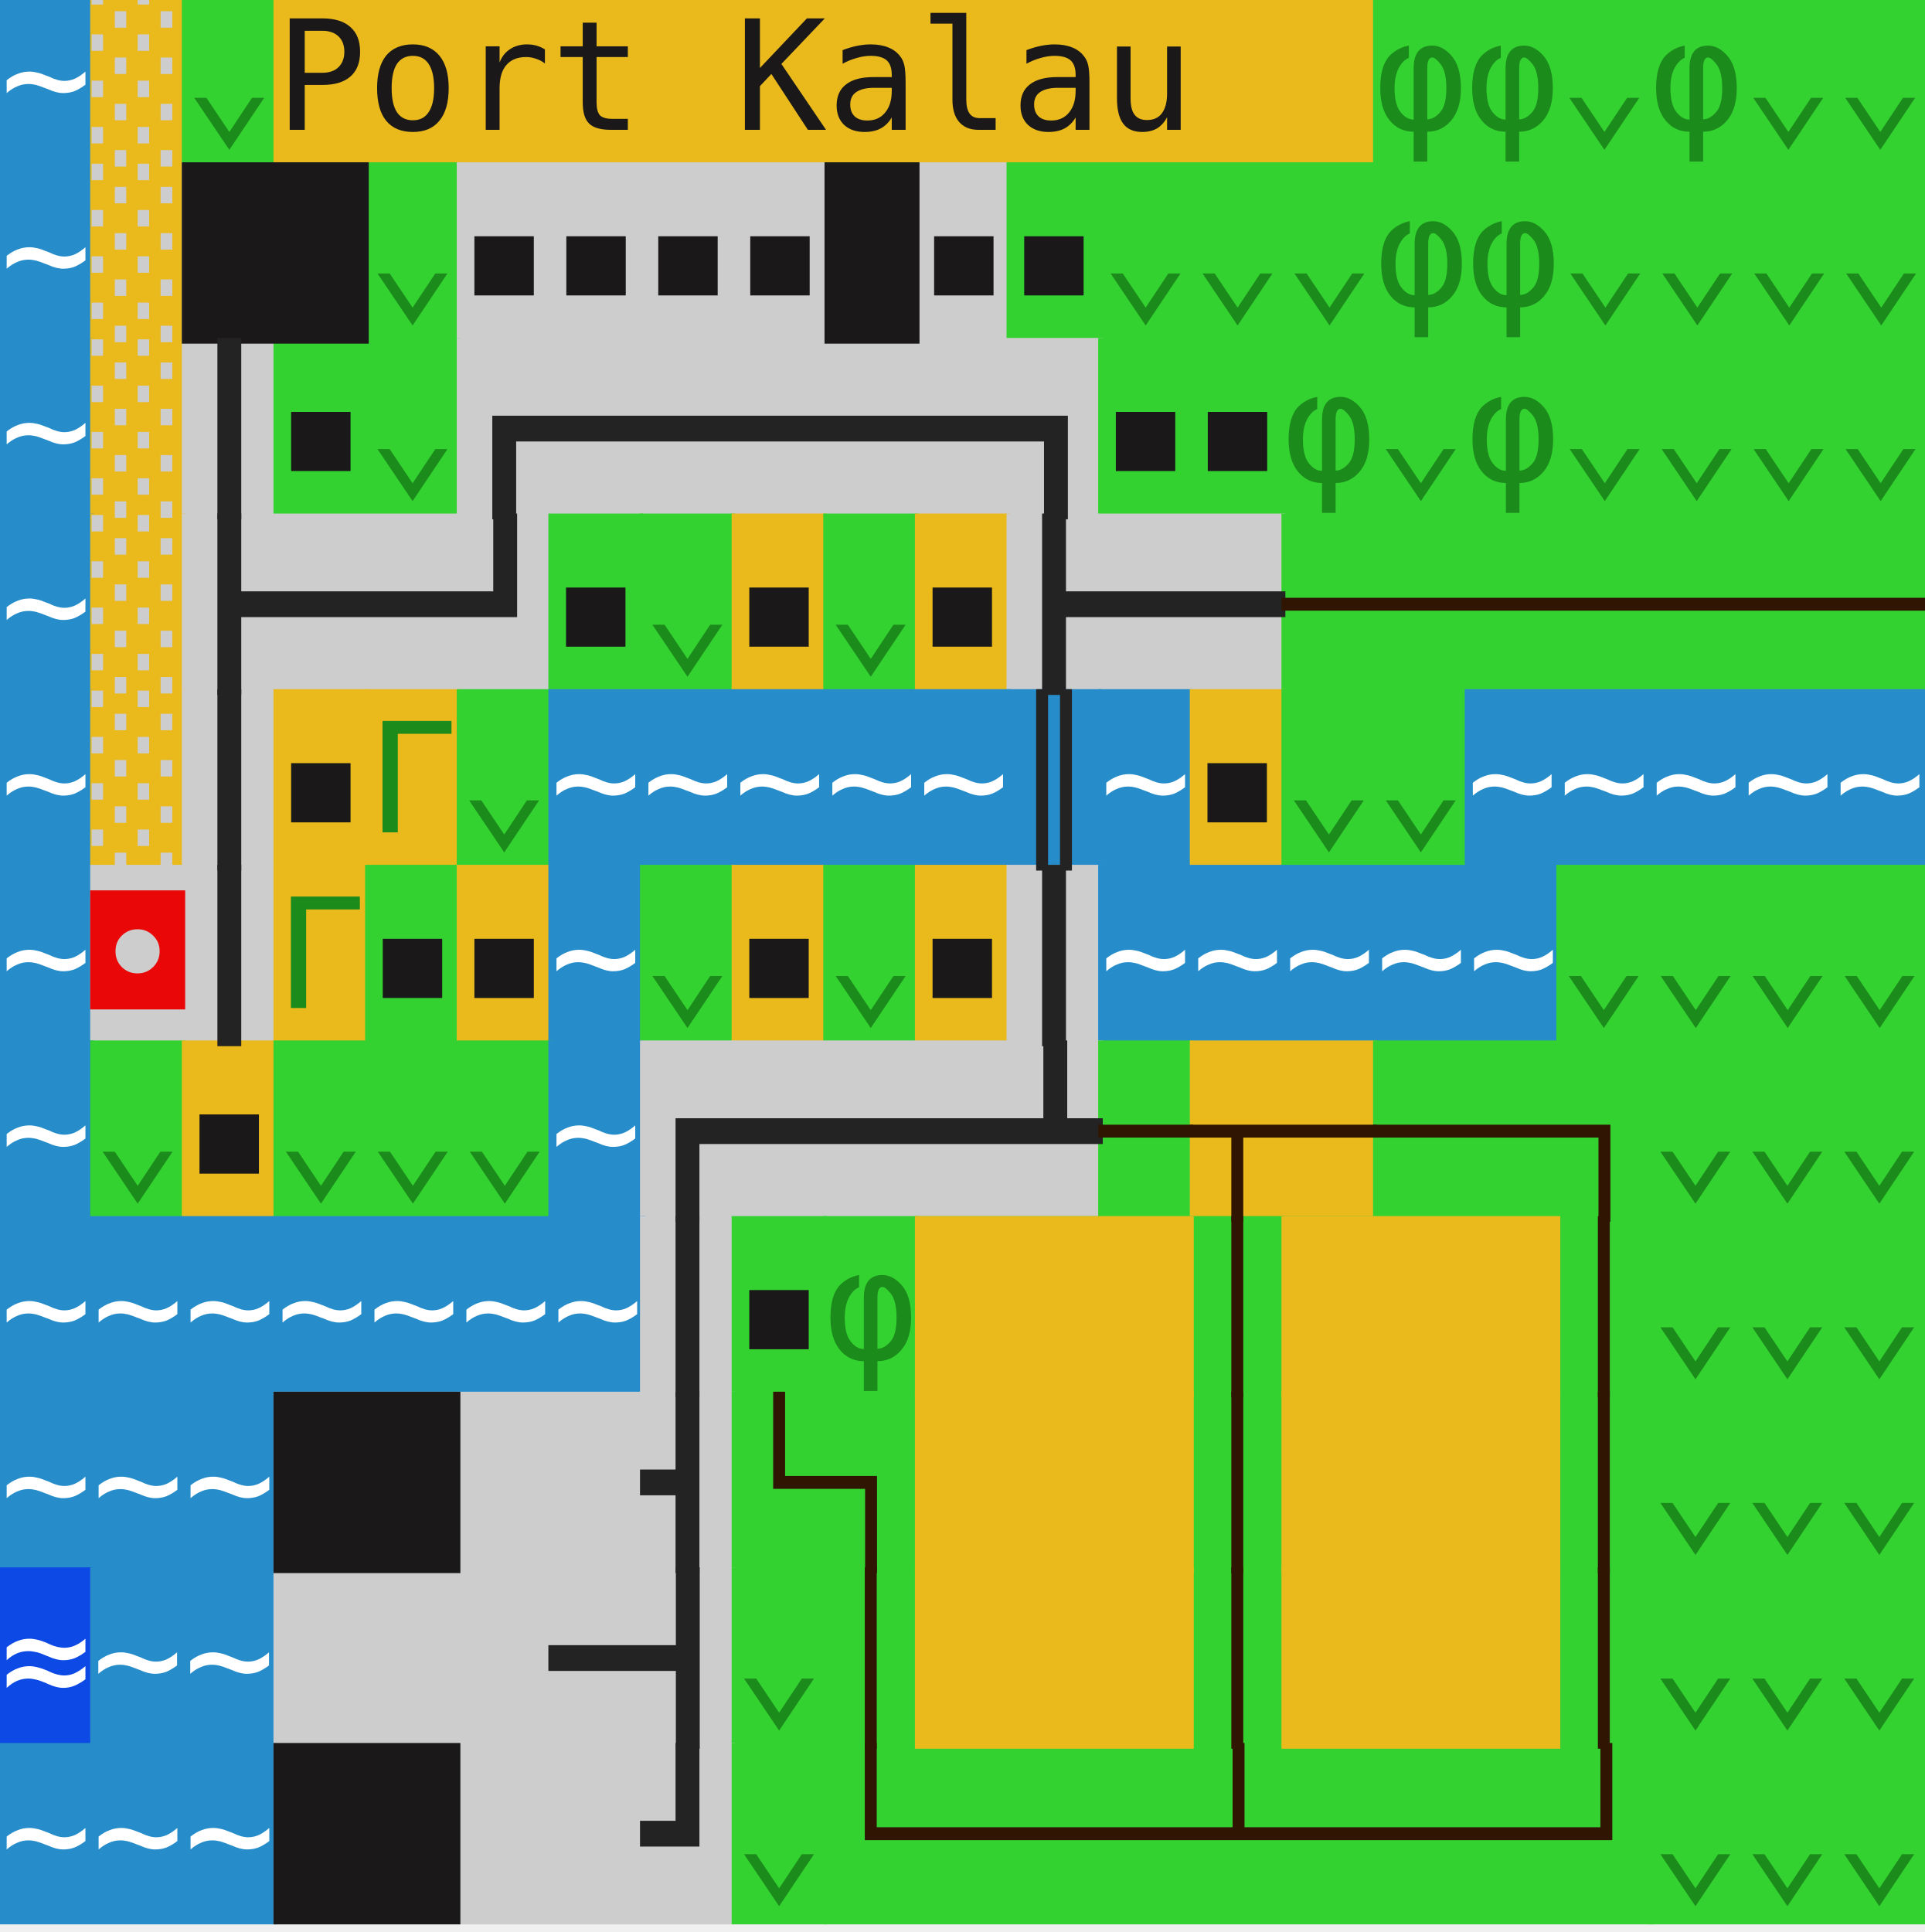
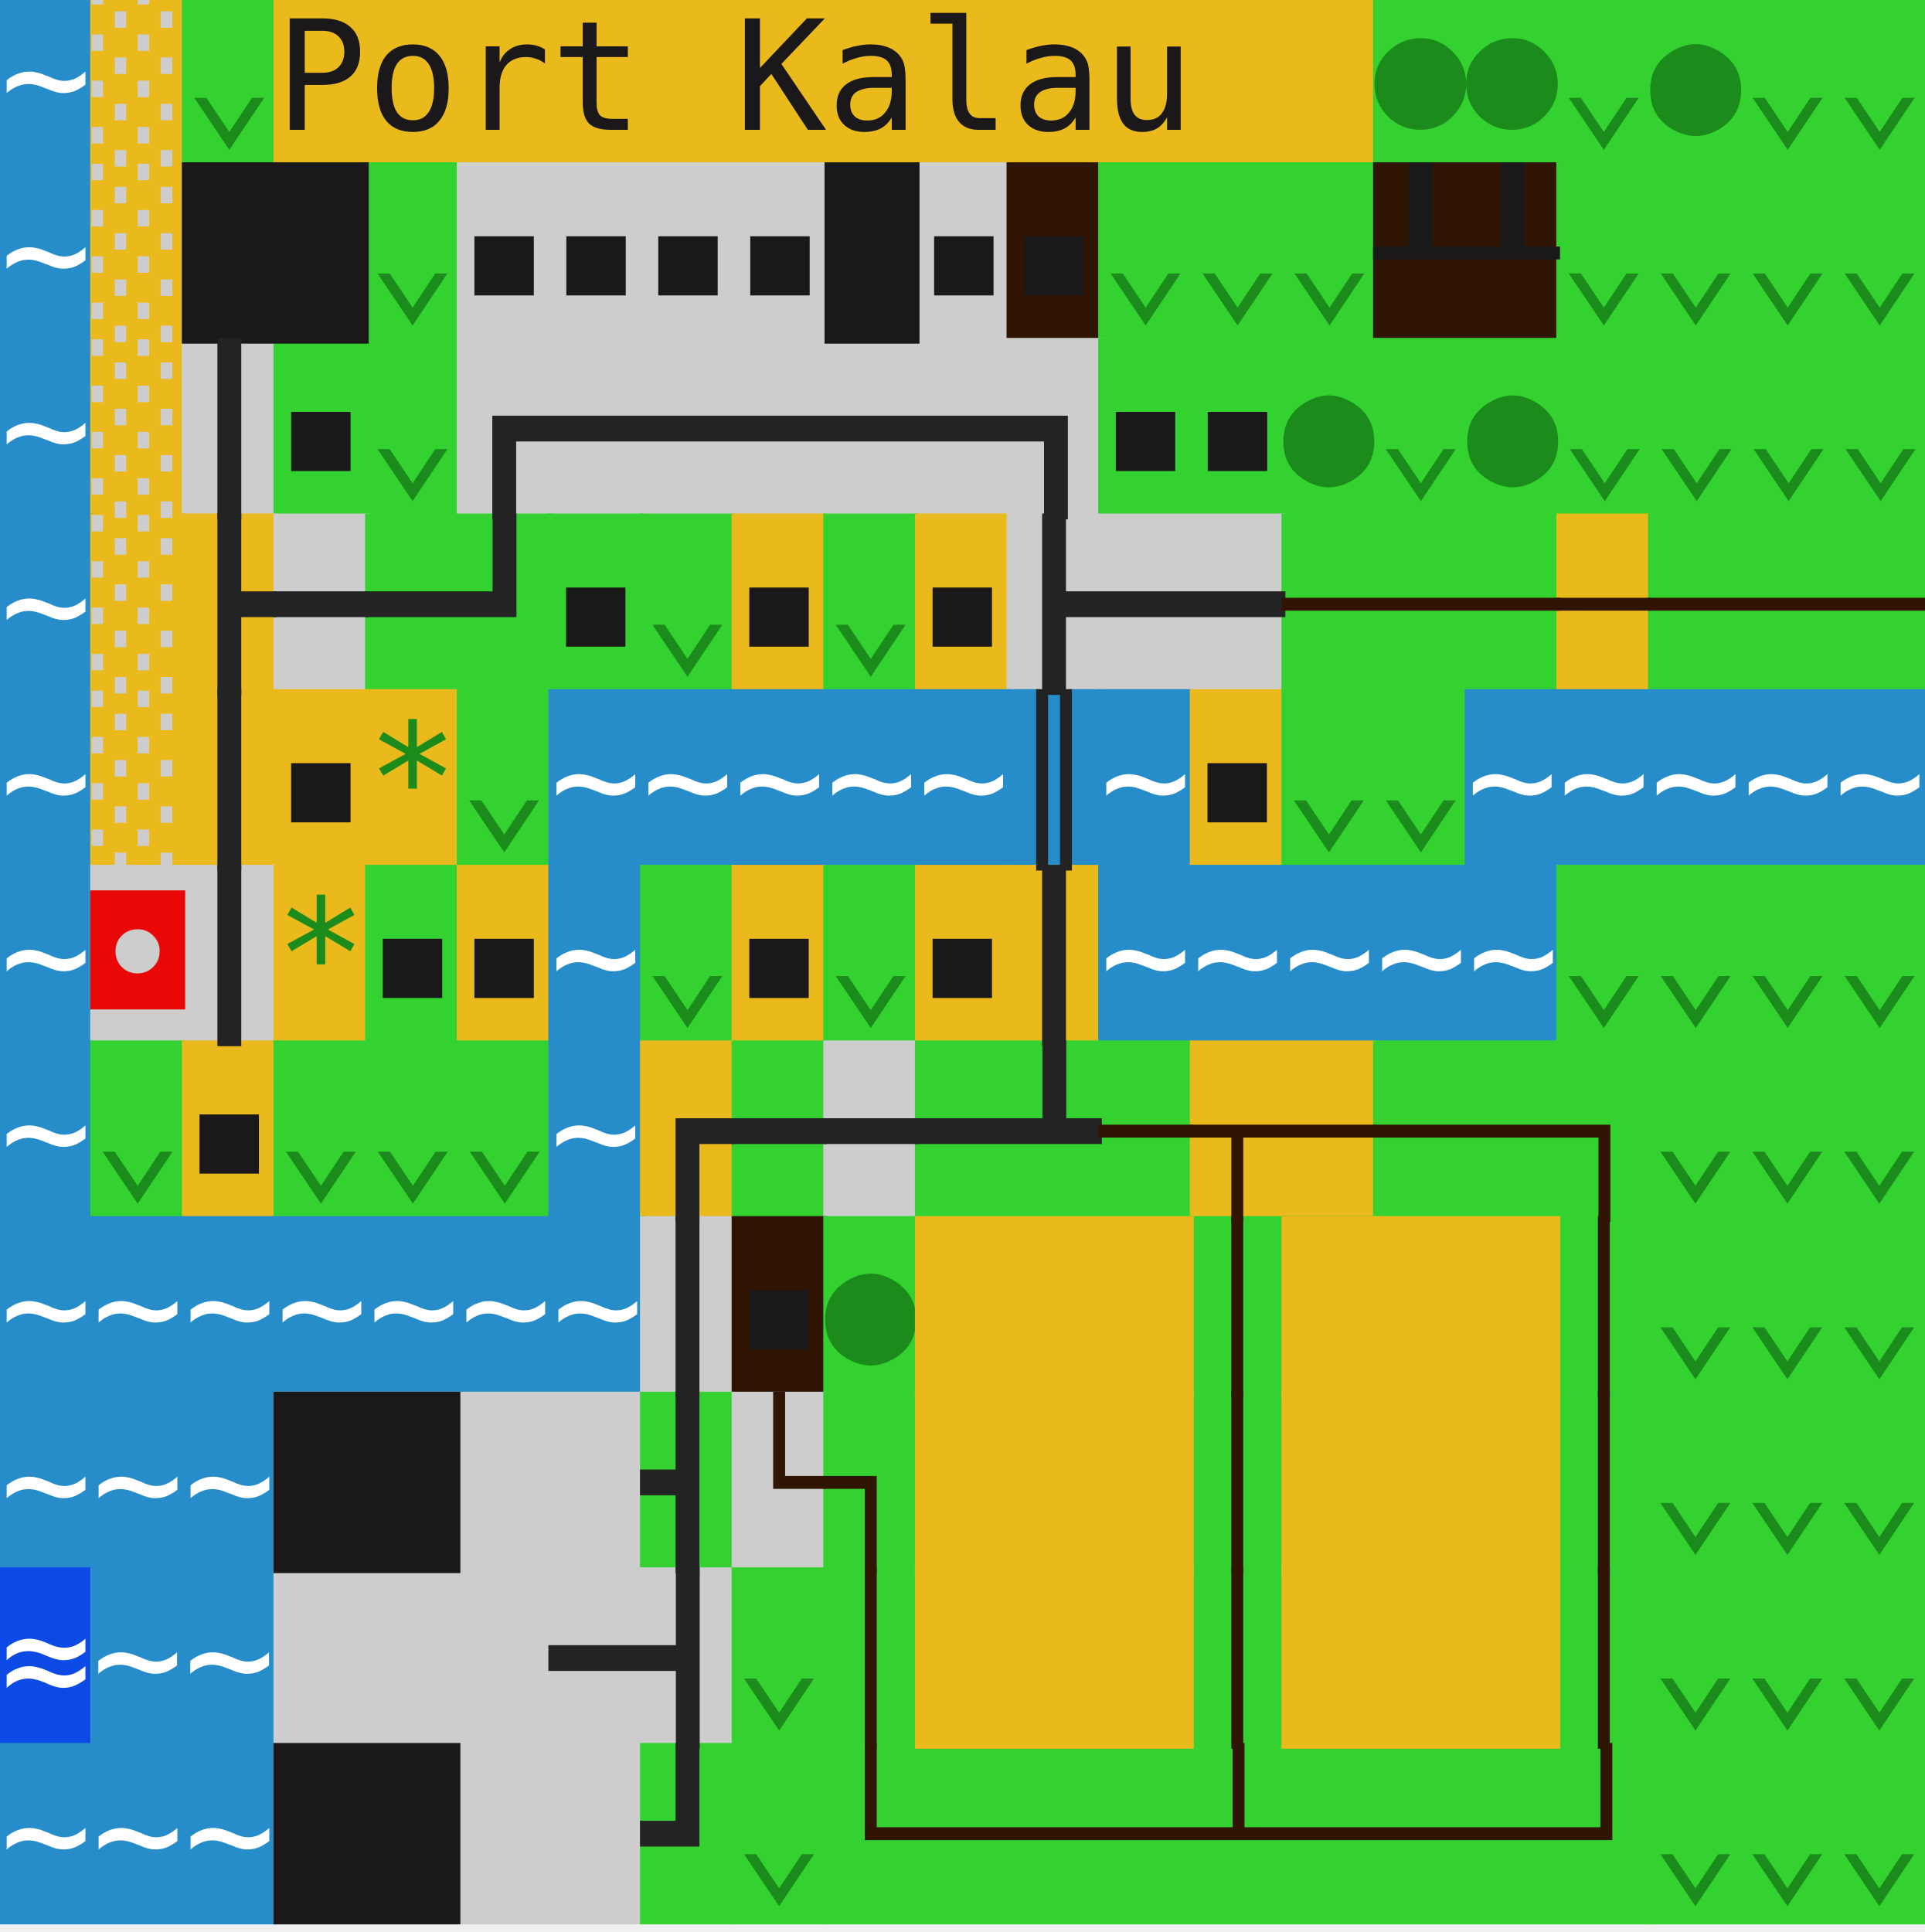
<svg xmlns="http://www.w3.org/2000/svg" version="1.1" width="126.0px" height="126.5px" viewBox="0 0 126.0 126.5" style="letter-spacing:0em;font-size:10px;font-family:'DejaVu Sans Mono';stroke:none">
  <text y="8.5" x="0.0" style="fill:#268dca">█</text>
  <text y="8.5" x="6.0" style="fill:#eab91c">█</text>
  <text y="8.5" x="12.0" style="fill:#34d231">█</text>
  <text y="8.5" x="18.0" style="fill:#eab91c">████████████</text>
  <text y="8.5" x="90.0" style="fill:#34d231">██████</text>
  <text y="20.0" x="0.0" style="fill:#268dca">█</text>
  <text y="20.0" x="6.0" style="fill:#eab91c">█</text>
  <text y="20.0" x="12.0" style="fill:#cdcdcd">██</text>
  <text y="20.0" x="24.0" style="fill:#34d231">█</text>
  <text y="20.0" x="30.0" style="fill:#cdcdcd">██████</text>
-   <text y="20.0" x="66.0" style="fill:#34d231">█</text>
-   <text y="20.0" x="72.0" style="fill:#34d231">█████████</text>
+   <text y="20.0" x="66.0" style="fill:#301602">█</text>
+   <text y="20.0" x="72.0" style="fill:#34d231">███</text>
+   <text y="20.0" x="90.0" style="fill:#301602">██</text>
+   <text y="20.0" x="102.0" style="fill:#34d231">████</text>
  <text y="31.5" x="0.0" style="fill:#268dca">█</text>
  <text y="31.5" x="6.0" style="fill:#eab91c">█</text>
  <text y="31.5" x="12.0" style="fill:#cdcdcd">█</text>
  <text y="31.5" x="18.0" style="fill:#34d231">█</text>
  <text y="31.5" x="24.0" style="fill:#34d231">█</text>
  <text y="31.5" x="30.0" style="fill:#cdcdcd">███████</text>
  <text y="31.5" x="72.0" style="fill:#34d231">██</text>
  <text y="31.5" x="84.0" style="fill:#34d231">███████</text>
  <text y="43.0" x="0.0" style="fill:#268dca">█</text>
  <text y="43.0" x="6.0" style="fill:#eab91c">█</text>
-   <text y="43.0" x="12.0" style="fill:#cdcdcd">████</text>
+   <text y="43.0" x="12.0" style="fill:#eab91c">█</text>
+   <text y="43.0" x="18.0" style="fill:#cdcdcd">█</text>
+   <text y="43.0" x="24.0" style="fill:#34d231">██</text>
  <text y="43.0" x="36.0" style="fill:#34d231">█</text>
  <text y="43.0" x="42.0" style="fill:#34d231">█</text>
  <text y="43.0" x="48.0" style="fill:#eab91c">█</text>
  <text y="43.0" x="54.0" style="fill:#34d231">█</text>
  <text y="43.0" x="60.0" style="fill:#eab91c">█</text>
  <text y="43.0" x="66.0" style="fill:#cdcdcd">███</text>
-   <text y="43.0" x="84.0" style="fill:#34d231">███████</text>
+   <text y="43.0" x="84.0" style="fill:#34d231">███</text>
+   <text y="43.0" x="102.0" style="fill:#eab91c">█</text>
+   <text y="43.0" x="108.0" style="fill:#34d231">███</text>
  <text y="54.5" x="0.0" style="fill:#268dca">█</text>
  <text y="54.5" x="6.0" style="fill:#eab91c">█</text>
-   <text y="54.5" x="12.0" style="fill:#cdcdcd">█</text>
+   <text y="54.5" x="12.0" style="fill:#eab91c">█</text>
  <text y="54.5" x="18.0" style="fill:#eab91c">█</text>
  <text y="54.5" x="24.0" style="fill:#eab91c">█</text>
  <text y="54.5" x="30.0" style="fill:#34d231">█</text>
  <text y="54.5" x="36.0" style="fill:#268dca">█████</text>
  <text y="54.5" x="66.0" style="fill:#268dca">█</text>
  <text y="54.5" x="72.0" style="fill:#268dca">█</text>
  <text y="54.5" x="78.0" style="fill:#eab91c">█</text>
  <text y="54.5" x="84.0" style="fill:#34d231">██</text>
  <text y="54.5" x="96.0" style="fill:#268dca">█████</text>
  <text y="66.0" x="0.0" style="fill:#268dca">█</text>
  <text y="66.0" x="6.0" style="fill:#cdcdcd">█</text>
  <text y="66.0" x="12.0" style="fill:#cdcdcd">█</text>
  <text y="66.0" x="18.0" style="fill:#eab91c">█</text>
  <text y="66.0" x="24.0" style="fill:#34d231">█</text>
  <text y="66.0" x="30.0" style="fill:#eab91c">█</text>
  <text y="66.0" x="36.0" style="fill:#268dca">█</text>
  <text y="66.0" x="42.0" style="fill:#34d231">█</text>
  <text y="66.0" x="48.0" style="fill:#eab91c">█</text>
  <text y="66.0" x="54.0" style="fill:#34d231">█</text>
  <text y="66.0" x="60.0" style="fill:#eab91c">█</text>
-   <text y="66.0" x="66.0" style="fill:#cdcdcd">█</text>
+   <text y="66.0" x="66.0" style="fill:#eab91c">█</text>
  <text y="66.0" x="72.0" style="fill:#268dca">█████</text>
  <text y="66.0" x="102.0" style="fill:#34d231">████</text>
  <text y="77.5" x="0.0" style="fill:#268dca">█</text>
  <text y="77.5" x="6.0" style="fill:#34d231">█</text>
  <text y="77.5" x="12.0" style="fill:#eab91c">█</text>
  <text y="77.5" x="18.0" style="fill:#34d231">███</text>
  <text y="77.5" x="36.0" style="fill:#268dca">█</text>
-   <text y="77.5" x="42.0" style="fill:#cdcdcd">█████</text>
+   <text y="77.5" x="42.0" style="fill:#eab91c">█</text>
+   <text y="77.5" x="48.0" style="fill:#34d231">█</text>
+   <text y="77.5" x="54.0" style="fill:#cdcdcd">█</text>
+   <text y="77.5" x="60.0" style="fill:#34d231">██</text>
  <text y="77.5" x="72.0" style="fill:#34d231">█</text>
  <text y="77.5" x="78.0" style="fill:#eab91c">██</text>
  <text y="77.5" x="90.0" style="fill:#34d231">███</text>
  <text y="77.5" x="108.0" style="fill:#34d231">███</text>
  <text y="89.0" x="0.0" style="fill:#268dca">███████</text>
  <text y="89.0" x="42.0" style="fill:#cdcdcd">█</text>
-   <text y="89.0" x="48.0" style="fill:#34d231">█</text>
+   <text y="89.0" x="48.0" style="fill:#301602">█</text>
  <text y="89.0" x="54.0" style="fill:#34d231">█</text>
  <text y="89.0" x="60.0" style="fill:#34d231">███</text>
  <text y="89.0" x="78.0" style="fill:#34d231">█</text>
  <text y="89.0" x="84.0" style="fill:#34d231">███</text>
  <text y="89.0" x="102.0" style="fill:#34d231">█</text>
  <text y="89.0" x="108.0" style="fill:#34d231">███</text>
  <text y="100.5" x="0.0" style="fill:#268dca">███</text>
  <text y="100.5" x="18.0" style="fill:#cdcdcd">████</text>
-   <text y="100.5" x="42.0" style="fill:#cdcdcd">█</text>
-   <text y="100.5" x="48.0" style="fill:#34d231">██</text>
+   <text y="100.5" x="42.0" style="fill:#34d231">█</text>
+   <text y="100.5" x="48.0" style="fill:#cdcdcd">█</text>
+   <text y="100.5" x="54.0" style="fill:#34d231">█</text>
  <text y="100.5" x="60.0" style="fill:#34d231">███</text>
  <text y="100.5" x="78.0" style="fill:#34d231">█</text>
  <text y="100.5" x="84.0" style="fill:#34d231">███</text>
  <text y="100.5" x="102.0" style="fill:#34d231">█</text>
  <text y="100.5" x="108.0" style="fill:#34d231">███</text>
  <text y="112.0" x="0.0" style="fill:#0d49e4">█</text>
  <text y="112.0" x="6.0" style="fill:#268dca">██</text>
  <text y="112.0" x="18.0" style="fill:#cdcdcd">███</text>
  <text y="112.0" x="36.0" style="fill:#cdcdcd">██</text>
  <text y="112.0" x="48.0" style="fill:#34d231">█</text>
  <text y="112.0" x="54.0" style="fill:#34d231">█</text>
  <text y="112.0" x="60.0" style="fill:#34d231">███</text>
  <text y="112.0" x="78.0" style="fill:#34d231">█</text>
  <text y="112.0" x="84.0" style="fill:#34d231">███</text>
  <text y="112.0" x="102.0" style="fill:#34d231">█</text>
  <text y="112.0" x="108.0" style="fill:#34d231">███</text>
  <text y="123.5" x="0.0" style="fill:#268dca">███</text>
  <text y="123.5" x="18.0" style="fill:#cdcdcd">████</text>
-   <text y="123.5" x="42.0" style="fill:#cdcdcd">█</text>
+   <text y="123.5" x="42.0" style="fill:#34d231">█</text>
  <text y="123.5" x="48.0" style="fill:#34d231">█</text>
  <text y="123.5" x="54.0" style="fill:#34d231">█████████</text>
  <text y="123.5" x="108.0" style="fill:#34d231">███</text>
  <text y="8.5" x="0.0" style="fill:#ffffff">~</text>
  <text y="8.5" x="6.0" style="fill:#cdcdcd">░</text>
  <text y="8.5" x="12.0" style="fill:#1b8b1b">⌄</text>
  <text y="8.5" x="18.0" style="fill:#1a1818"> Port Kalau </text>
-   <text y="8.5" x="90.0" style="fill:#1b8b1b">φφ⌄φ⌄⌄</text>
+   <text y="8.5" x="90.0" style="fill:#1b8b1b">⬤⬤⌄●⌄⌄</text>
  <text y="20.0" x="0.0" style="fill:#ffffff">~</text>
  <text y="20.0" x="6.0" style="fill:#cdcdcd">░</text>
  <text y="20.0" x="12.0" style="fill:#1a1818">██</text>
  <text y="20.0" x="24.0" style="fill:#1b8b1b">⌄</text>
  <text y="20.0" x="30.0" style="fill:#1a1818">▪▪▪▪█▪</text>
  <text y="20.0" x="66.0" style="fill:#1a1818">▪</text>
-   <text y="20.0" x="72.0" style="fill:#1b8b1b">⌄⌄⌄φφ⌄⌄⌄⌄</text>
+   <text y="20.0" x="72.0" style="fill:#1b8b1b">⌄⌄⌄</text>
+   <text y="20.0" x="90.0" style="fill:#1a1818">┸┸</text>
+   <text y="20.0" x="102.0" style="fill:#1b8b1b">⌄⌄⌄⌄</text>
  <text y="31.5" x="0.0" style="fill:#ffffff">~</text>
  <text y="31.5" x="6.0" style="fill:#cdcdcd">░</text>
  <text y="31.5" x="12.0" style="fill:#232323">┃</text>
  <text y="31.5" x="18.0" style="fill:#1a1818">▪</text>
  <text y="31.5" x="24.0" style="fill:#1b8b1b">⌄</text>
  <text y="31.5" x="30.0" style="fill:#232323">┏━━━━━┓</text>
  <text y="31.5" x="72.0" style="fill:#1a1818">▪▪</text>
-   <text y="31.5" x="84.0" style="fill:#1b8b1b">φ⌄φ⌄⌄⌄⌄</text>
+   <text y="31.5" x="84.0" style="fill:#1b8b1b">●⌄●⌄⌄⌄⌄</text>
  <text y="43.0" x="0.0" style="fill:#ffffff">~</text>
  <text y="43.0" x="6.0" style="fill:#cdcdcd">░</text>
-   <text y="43.0" x="12.0" style="fill:#232323">┣━━┛</text>
+   <text y="43.0" x="12.0" style="fill:#232323">┣</text>
+   <text y="43.0" x="18.0" style="fill:#232323">━</text>
+   <text y="43.0" x="24.0" style="fill:#232323">━┛</text>
  <text y="43.0" x="36.0" style="fill:#1a1818">▪</text>
  <text y="43.0" x="42.0" style="fill:#1b8b1b">⌄</text>
  <text y="43.0" x="48.0" style="fill:#1a1818">▪</text>
  <text y="43.0" x="54.0" style="fill:#1b8b1b">⌄</text>
  <text y="43.0" x="60.0" style="fill:#1a1818">▪</text>
  <text y="43.0" x="66.0" style="fill:#232323">┣━━</text>
-   <text y="43.0" x="84.0" style="fill:#301602">───────</text>
+   <text y="43.0" x="84.0" style="fill:#301602">───</text>
+   <text y="43.0" x="102.0" style="fill:#301602">─</text>
+   <text y="43.0" x="108.0" style="fill:#301602">───</text>
  <text y="54.5" x="0.0" style="fill:#ffffff">~</text>
  <text y="54.5" x="6.0" style="fill:#cdcdcd">░</text>
  <text y="54.5" x="12.0" style="fill:#232323">┃</text>
  <text y="54.5" x="18.0" style="fill:#1a1818">▪</text>
-   <text y="54.5" x="24.0" style="fill:#1b8b1b">Γ</text>
+   <text y="54.5" x="24.0" style="fill:#1b8b1b">*</text>
  <text y="54.5" x="30.0" style="fill:#1b8b1b">⌄</text>
  <text y="54.5" x="36.0" style="fill:#ffffff">~~~~~</text>
  <text y="54.5" x="66.0" style="fill:#232323">║</text>
  <text y="54.5" x="72.0" style="fill:#ffffff">~</text>
  <text y="54.5" x="78.0" style="fill:#1a1818">▪</text>
  <text y="54.5" x="84.0" style="fill:#1b8b1b">⌄⌄</text>
  <text y="54.5" x="96.0" style="fill:#ffffff">~~~~~</text>
  <text y="66.0" x="0.0" style="fill:#ffffff">~</text>
  <text y="66.0" x="6.0" style="fill:#e90707">◘</text>
  <text y="66.0" x="12.0" style="fill:#232323">┃</text>
-   <text y="66.0" x="18.0" style="fill:#1b8b1b">Γ</text>
+   <text y="66.0" x="18.0" style="fill:#1b8b1b">*</text>
  <text y="66.0" x="24.0" style="fill:#1a1818">▪</text>
  <text y="66.0" x="30.0" style="fill:#1a1818">▪</text>
  <text y="66.0" x="36.0" style="fill:#ffffff">~</text>
  <text y="66.0" x="42.0" style="fill:#1b8b1b">⌄</text>
  <text y="66.0" x="48.0" style="fill:#1a1818">▪</text>
  <text y="66.0" x="54.0" style="fill:#1b8b1b">⌄</text>
  <text y="66.0" x="60.0" style="fill:#1a1818">▪</text>
  <text y="66.0" x="66.0" style="fill:#232323">┃</text>
  <text y="66.0" x="72.0" style="fill:#ffffff">~~~~~</text>
  <text y="66.0" x="102.0" style="fill:#1b8b1b">⌄⌄⌄⌄</text>
  <text y="77.5" x="0.0" style="fill:#ffffff">~</text>
  <text y="77.5" x="6.0" style="fill:#1b8b1b">⌄</text>
  <text y="77.5" x="12.0" style="fill:#1a1818">▪</text>
  <text y="77.5" x="18.0" style="fill:#1b8b1b">⌄⌄⌄</text>
  <text y="77.5" x="36.0" style="fill:#ffffff">~</text>
-   <text y="77.5" x="42.0" style="fill:#232323">┏━━━┻</text>
+   <text y="77.5" x="42.0" style="fill:#232323">┏</text>
+   <text y="77.5" x="48.0" style="fill:#232323">━</text>
+   <text y="77.5" x="54.0" style="fill:#232323">━</text>
+   <text y="77.5" x="60.0" style="fill:#232323">━┻</text>
  <text y="77.5" x="72.0" style="fill:#301602">─</text>
  <text y="77.5" x="78.0" style="fill:#301602">┬─</text>
  <text y="77.5" x="90.0" style="fill:#301602">──┐</text>
  <text y="77.5" x="108.0" style="fill:#1b8b1b">⌄⌄⌄</text>
  <text y="89.0" x="0.0" style="fill:#ffffff">~~~~~~~</text>
  <text y="89.0" x="42.0" style="fill:#232323">┃</text>
  <text y="89.0" x="48.0" style="fill:#1a1818">▪</text>
-   <text y="89.0" x="54.0" style="fill:#1b8b1b">φ</text>
+   <text y="89.0" x="54.0" style="fill:#1b8b1b">●</text>
  <text y="89.0" x="60.0" style="fill:#eab91c">███</text>
  <text y="89.0" x="78.0" style="fill:#301602">│</text>
  <text y="89.0" x="84.0" style="fill:#eab91c">███</text>
  <text y="89.0" x="102.0" style="fill:#301602">│</text>
  <text y="89.0" x="108.0" style="fill:#1b8b1b">⌄⌄⌄</text>
  <text y="100.5" x="0.0" style="fill:#ffffff">~~~</text>
  <text y="100.5" x="18.0" style="fill:#1a1818">  ██</text>
  <text y="100.5" x="42.0" style="fill:#232323">┫</text>
-   <text y="100.5" x="48.0" style="fill:#301602">└┐</text>
+   <text y="100.5" x="48.0" style="fill:#301602">└</text>
+   <text y="100.5" x="54.0" style="fill:#301602">┐</text>
  <text y="100.5" x="60.0" style="fill:#eab91c">███</text>
  <text y="100.5" x="78.0" style="fill:#301602">│</text>
  <text y="100.5" x="84.0" style="fill:#eab91c">███</text>
  <text y="100.5" x="102.0" style="fill:#301602">│</text>
  <text y="100.5" x="108.0" style="fill:#1b8b1b">⌄⌄⌄</text>
  <text y="112.0" x="0.0" style="fill:#ffffff">≈</text>
  <text y="112.0" x="6.0" style="fill:#ffffff">~~</text>
  <text y="112.0" x="18.0" style="fill:#1a1818">   </text>
  <text y="112.0" x="36.0" style="fill:#232323">━┫</text>
  <text y="112.0" x="48.0" style="fill:#1b8b1b">⌄</text>
  <text y="112.0" x="54.0" style="fill:#301602">│</text>
  <text y="112.0" x="60.0" style="fill:#eab91c">███</text>
  <text y="112.0" x="78.0" style="fill:#301602">│</text>
  <text y="112.0" x="84.0" style="fill:#eab91c">███</text>
  <text y="112.0" x="102.0" style="fill:#301602">│</text>
  <text y="112.0" x="108.0" style="fill:#1b8b1b">⌄⌄⌄</text>
  <text y="123.5" x="0.0" style="fill:#ffffff">~~~</text>
  <text y="123.5" x="18.0" style="fill:#1a1818">  ██</text>
  <text y="123.5" x="42.0" style="fill:#232323">┛</text>
  <text y="123.5" x="48.0" style="fill:#1b8b1b">⌄</text>
  <text y="123.5" x="54.0" style="fill:#301602">└───┴───┘</text>
  <text y="123.5" x="108.0" style="fill:#1b8b1b">⌄⌄⌄</text>
</svg>
